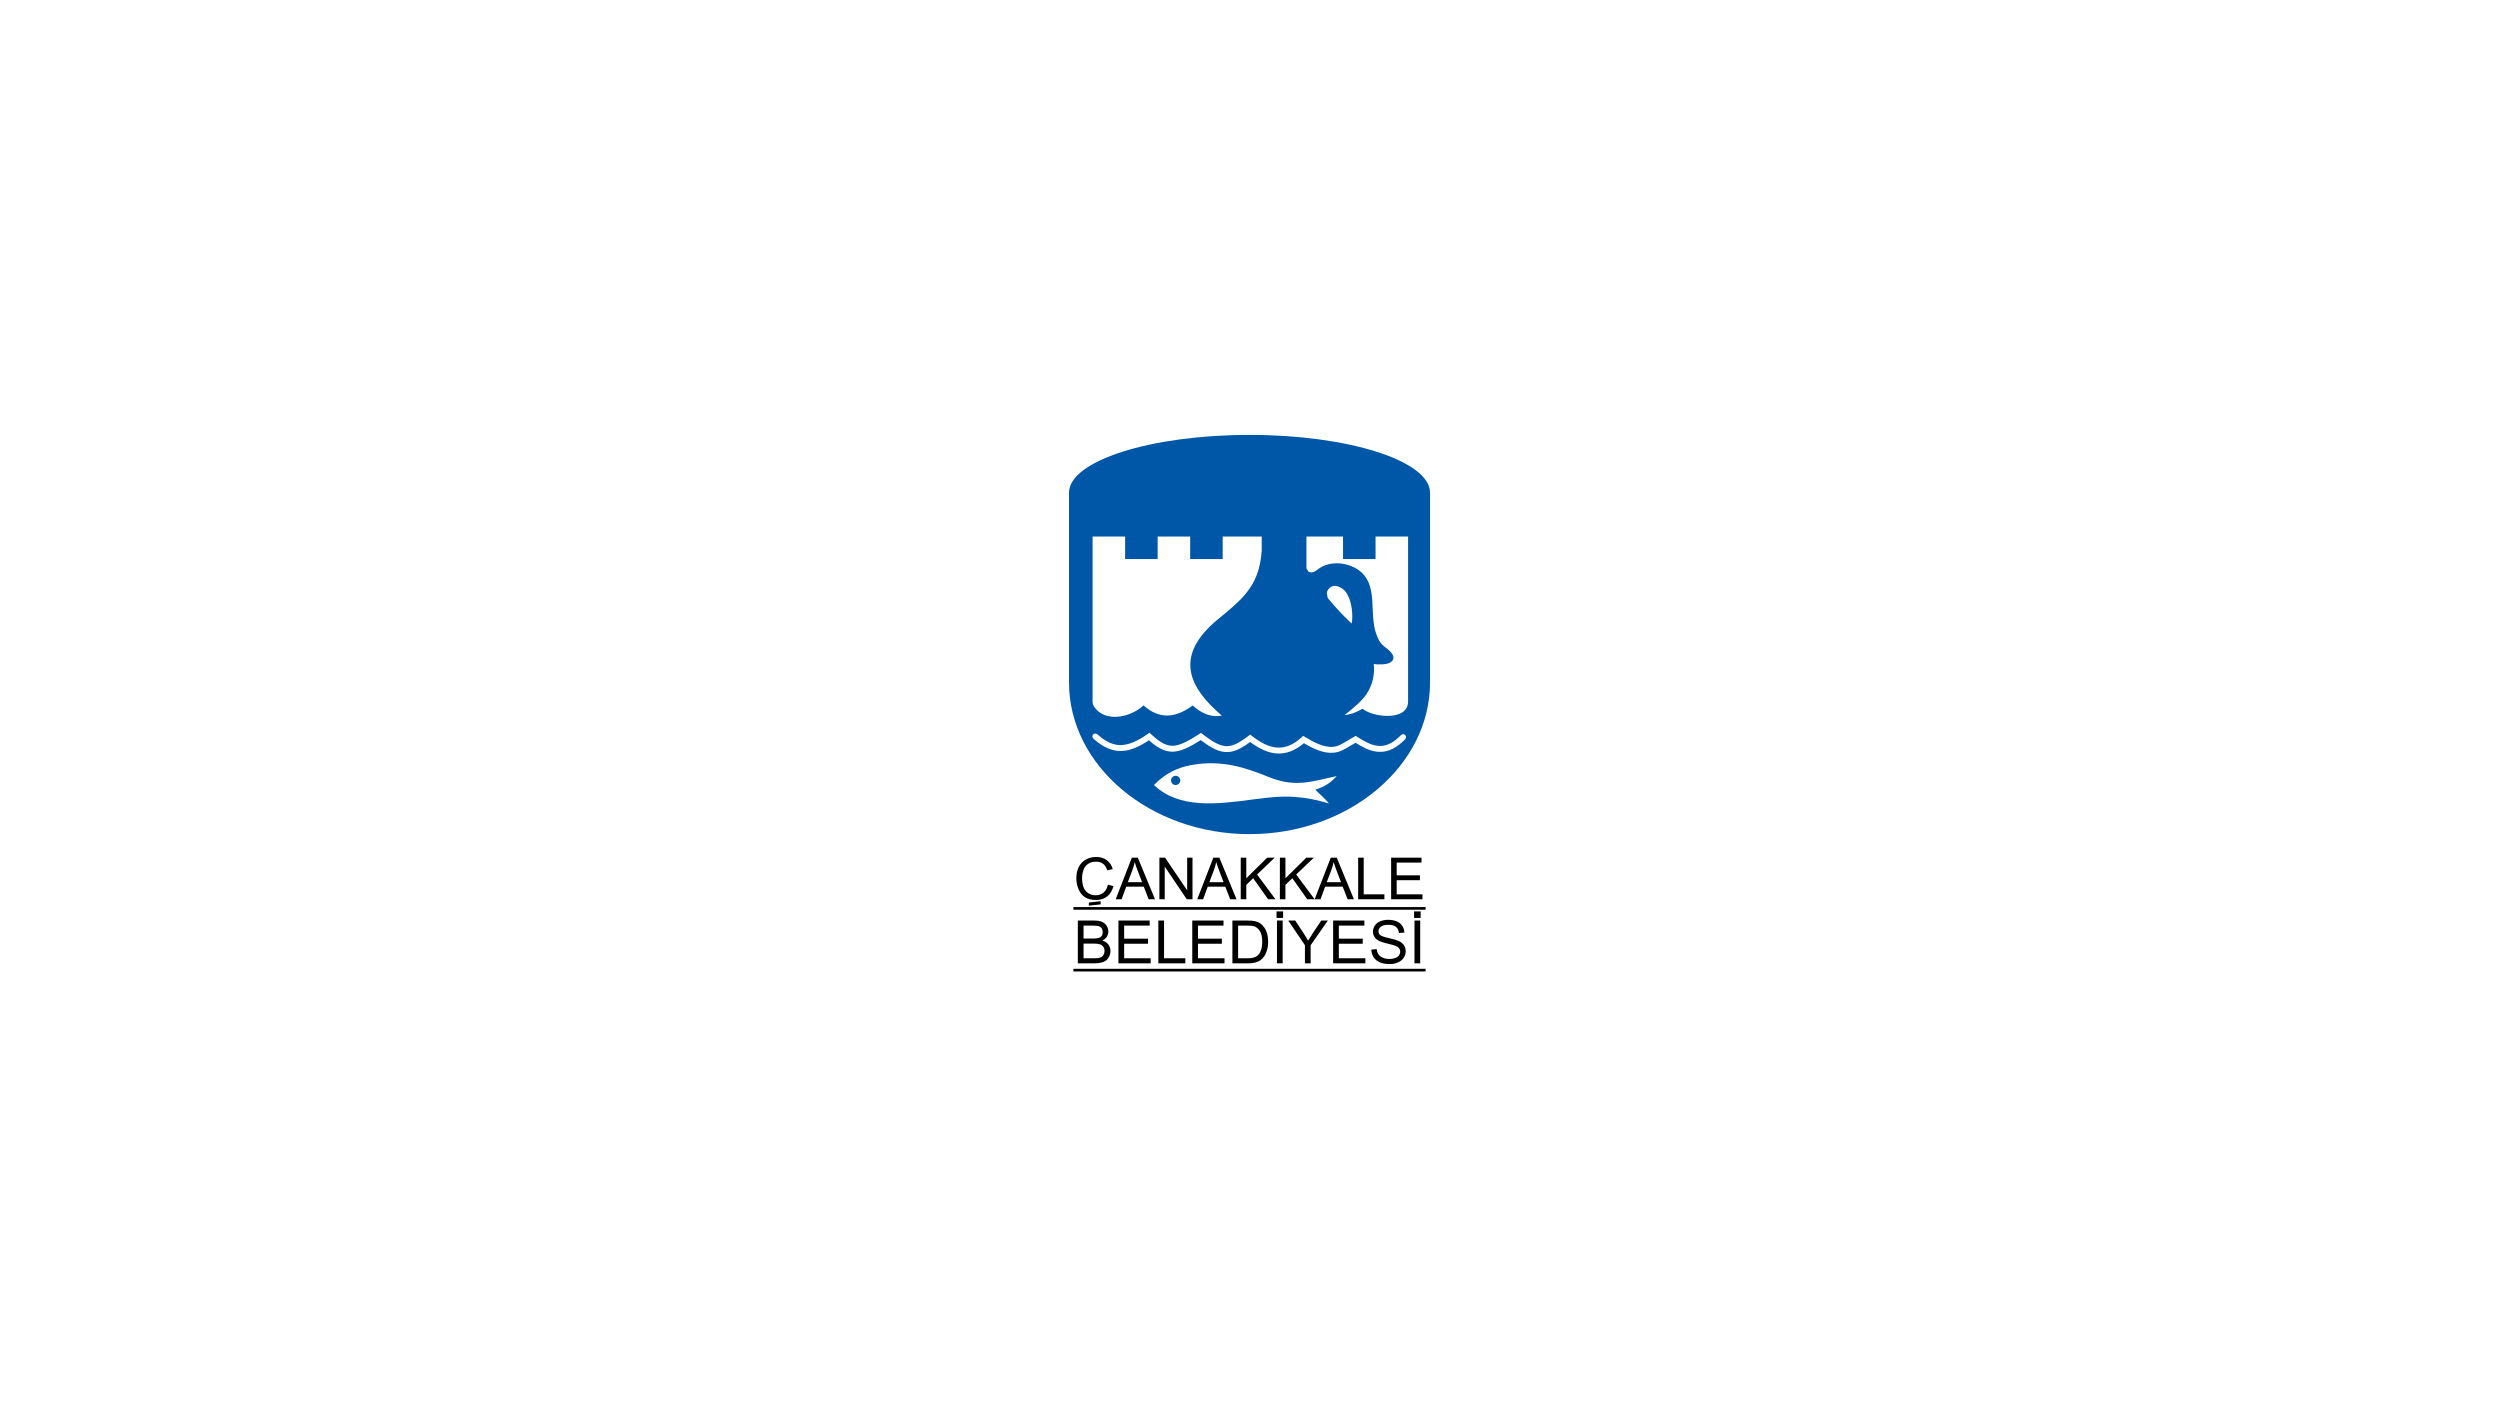
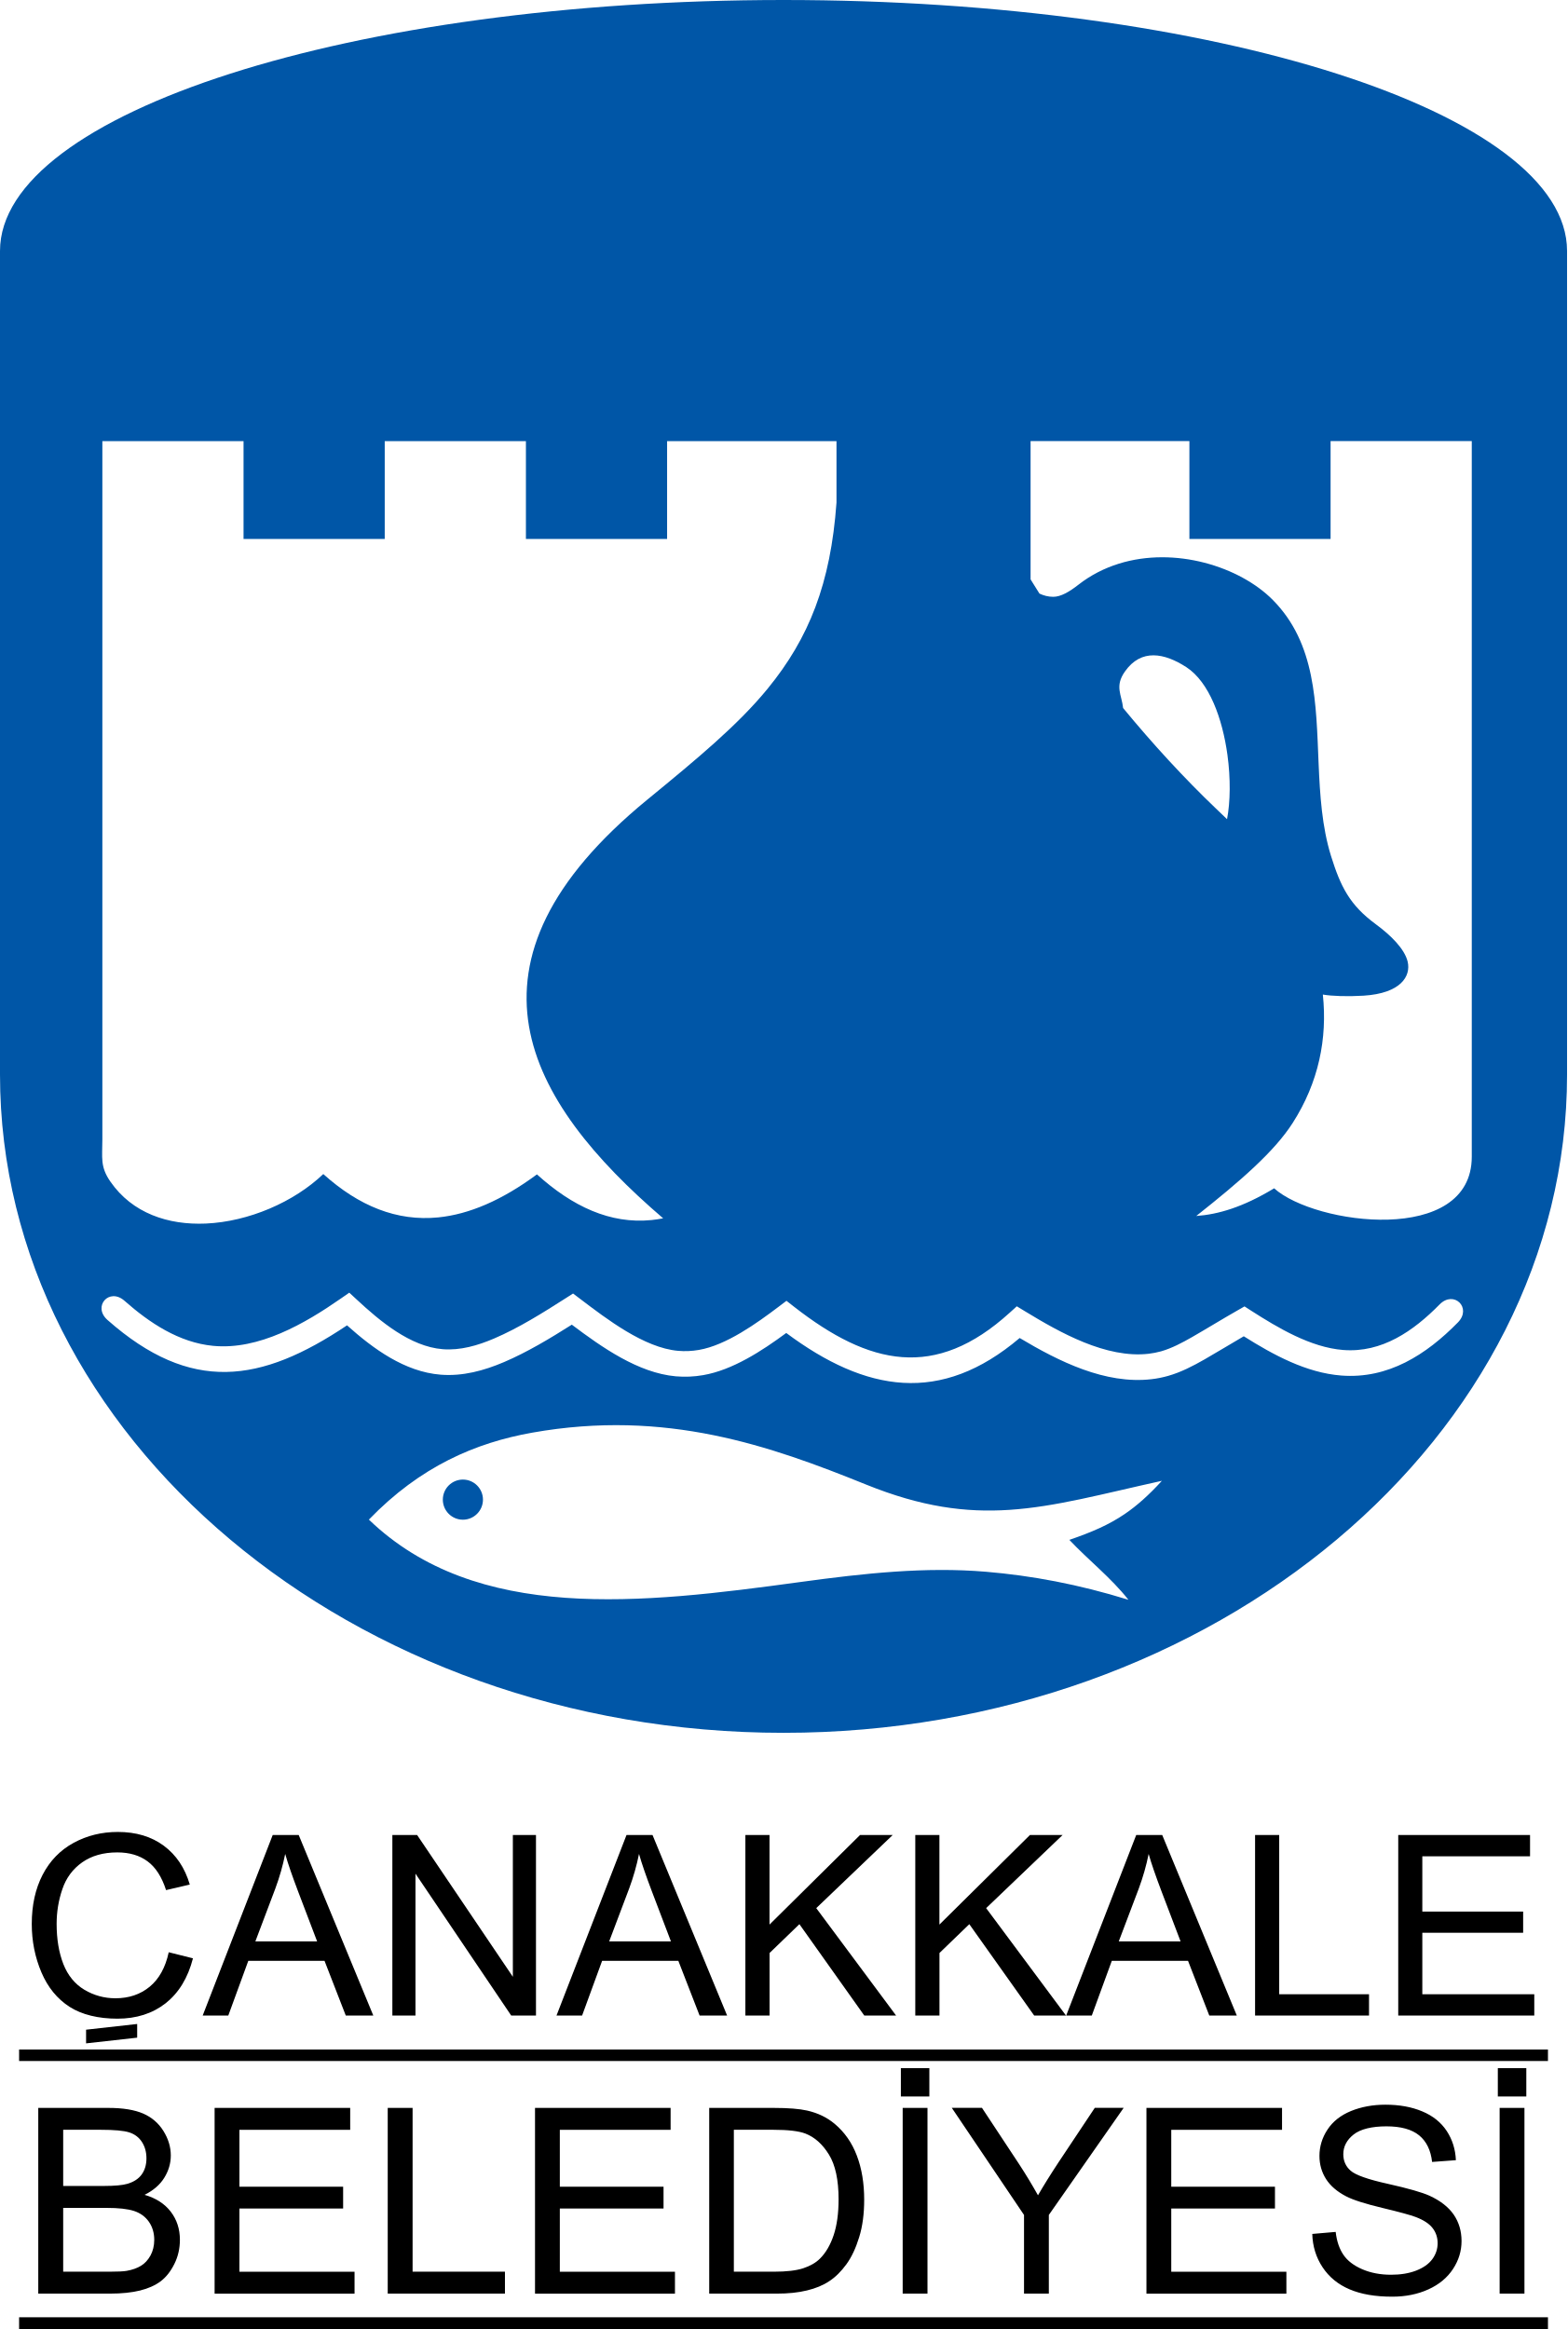
- <svg xmlns="http://www.w3.org/2000/svg" version="1.1" id="Layer_1" x="0px" y="0px" viewBox="0 0 1920 1080" style="enable-background:new 0 0 1920 1080;" xml:space="preserve">
-   <g>
-     <path style="fill-rule:evenodd;clip-rule:evenodd;fill:#0056A7;" d="M821,384.582l0-6.171C821,353.985,883.385,334,959.633,334l0,0   c76.248,0,138.633,19.985,138.633,44.411v6.171h0v139.559c0,64.061-62.385,116.474-138.633,116.474l0,0   C883.385,640.616,821,588.203,821,524.141V384.582L821,384.582z M938.336,549.567c-0.697,0.139-1.388,0.243-2.074,0.311   c-7.293,0.726-13.981-2.394-20.272-8.075c-6.215,4.601-12.005,7.064-17.457,7.607c-7.318,0.728-14.026-2.003-20.335-7.669   c-5.211,4.97-13.196,8.424-20.779,8.757c-6.663,0.293-13.016-1.824-16.903-7.438c-1.825-2.636-1.406-4.225-1.406-7.443V412.059   h24.979v17.309h24.979v-17.309h24.979v17.309h24.979v-17.309H969v10.867c-1.032,14.367-4.892,23.997-12.152,32.889   c-5.256,6.438-12.4,12.36-21.327,19.677C900.222,504.421,914.077,528.771,938.336,549.567L938.336,549.567z M1038.092,478.939   c-0.645-0.621-1.296-1.244-1.949-1.868c-5.547-5.297-11.159-11.388-16.435-17.794c-0.245-2.347-1.539-3.83,0.326-6.471   c2.892-4.097,7-3.262,10.865-0.756c4.054,2.628,6.392,9.1,7.268,15.518C1038.735,471.738,1038.687,475.883,1038.092,478.939   L1038.092,478.939z M1046.439,544.264c-5.546,3.361-9.912,4.625-13.792,4.901c7.771-6.135,13.851-11.424,17.073-16.466   c4.597-7.193,6.149-14.933,5.334-22.715c1.619,0.283,4.344,0.371,7.176,0.196c6.653-0.409,8.417-3.47,7.826-6.009   c-0.517-2.221-2.907-4.632-5.659-6.655c-4.612-3.388-6.214-6.651-7.896-12.045c-1.615-5.183-1.965-10.77-2.199-16.345   c-0.446-10.645-0.472-21.253-8.086-28.951c-5.872-5.937-17.349-9.518-27.263-6.431c-2.527,0.787-4.955,2.009-7.167,3.741   c-1.559,1.22-3.103,2.131-4.436,2.121c-0.865-0.007-1.672-0.214-2.429-0.571c-0.493-0.775-0.977-1.548-1.449-2.317l-0.125-0.207   v-24.453h28.101v17.309h24.979v-17.309h24.979v126.62C1081.405,554.415,1053.646,550.771,1046.439,544.264L1046.439,544.264z    M1041.048,570.446c-2.317,1.346-4.597,2.749-6.922,4.077c-2.067,1.181-4.18,2.28-6.48,2.935c-0.959,0.273-1.935,0.465-2.926,0.578   c-8.188,0.937-16.378-3.154-23.313-7.287c-13.947,11.835-27.204,9.608-41.301-0.892c-4.316,3.188-9.524,6.574-14.703,7.46   c-1.604,0.275-3.22,0.353-4.842,0.21c-6.637-0.585-13.073-5.128-18.402-9.139c-3.823,2.424-7.867,4.863-11.986,6.623   c-3.565,1.524-7.312,2.545-11.221,2.233c-6.356-0.508-11.895-4.556-16.562-8.73c-15.253,10.223-27.607,12.093-42.381-0.951   c-2.701-2.385,0.301-5.785,3.002-3.4c4.437,3.917,9.664,7.4,15.704,7.978c8.088,0.773,16.199-3.927,22.58-8.372l1.498-1.044   l1.339,1.241c4.044,3.747,9.432,8.298,15.181,8.757c3.142,0.251,6.216-0.659,9.076-1.882c4.357-1.862,8.671-4.573,12.658-7.123   l1.331-0.851l1.259,0.954c4.664,3.531,11.297,8.657,17.321,9.188c1.234,0.109,2.459,0.046,3.68-0.162   c4.855-0.831,10.264-4.726,14.111-7.639l1.389-1.052l1.374,1.071c13.292,10.363,24.938,13.008,38.121,1.045l1.255-1.14l1.448,0.882   c6.175,3.762,14.35,8.376,21.867,7.516c0.745-0.085,1.477-0.229,2.199-0.435c1.922-0.547,3.743-1.522,5.471-2.51   c2.721-1.556,5.383-3.211,8.112-4.761l1.191-0.676l1.153,0.739c4.764,3.054,10.545,6.523,16.307,6.974   c6.865,0.537,12.45-3.369,17.055-8.059c2.525-2.571,5.76,0.607,3.237,3.178c-5.605,5.709-12.346,10.052-20.645,9.403   C1052.091,576.898,1046.263,573.727,1041.048,570.446L1041.048,570.446z M886.256,602.891c9.108-9.438,18.902-13.61,28.901-15.386   c23.688-4.207,42.117,2.326,59.072,9.177c9.815,3.966,17.605,4.992,25.353,4.485c8.248-0.54,16.447-2.818,26.989-5.136   c-2.325,2.545-4.395,4.397-6.58,5.879c-2.809,1.906-5.81,3.2-9.79,4.566c3.378,3.586,7.379,6.704,10.446,10.602   c-8.882-2.746-17.133-4.282-25.199-4.96c-10.697-0.9-21.436,0.256-32.799,1.809C934.437,617.783,905.322,621.208,886.256,602.891   L886.256,602.891z M902.899,595.797c1.958,0,3.547,1.588,3.547,3.547c0,1.958-1.588,3.547-3.547,3.547   c-1.959,0-3.547-1.588-3.547-3.547C899.352,597.385,900.94,595.797,902.899,595.797L902.899,595.797z" />
-     <path d="M824.383,744.017h270.499v2.087H824.383V744.017L824.383,744.017z M824.383,696.651h270.499v2.029H824.383V696.651   L824.383,696.651z M836.232,693.143l9.043-1.006v2.417l-9.043,1.006V693.143L836.232,693.143z M1068.391,690.644v-31.952h23.321   v3.771h-19.055v9.783h17.845v3.749h-17.845v10.876h19.806v3.772H1068.391L1068.391,690.644z M1043.058,690.644v-31.952h4.274v28.18   h15.885v3.772H1043.058L1043.058,690.644z M1018.941,677.521h10.943l-3.372-8.846c-1.022-2.686-1.787-4.895-2.283-6.628   c-0.413,2.053-0.992,4.084-1.742,6.107L1018.941,677.521L1018.941,677.521z M1009.635,690.644l12.393-31.952h4.596l13.204,31.952   h-4.867l-3.763-9.679h-13.489l-3.538,9.679H1009.635L1009.635,690.644z M982.942,690.644v-31.952h4.274v15.846l16.02-15.846h5.784   l-13.534,12.944l14.128,19.007h-5.633l-11.484-16.173l-5.28,5.103v11.07H982.942L982.942,690.644z M952.884,690.644v-31.952h4.273   v15.846l16.02-15.846h5.784l-13.535,12.944l14.128,19.007h-5.633l-11.484-16.173l-5.28,5.103v11.07H952.884L952.884,690.644z    M928.768,677.521h10.943l-3.372-8.846c-1.021-2.686-1.788-4.895-2.283-6.628c-0.413,2.053-0.992,4.084-1.743,6.107   L928.768,677.521L928.768,677.521z M919.462,690.644l12.393-31.952h4.596l13.204,31.952h-4.867l-3.763-9.679h-13.489l-3.537,9.679   H919.462L919.462,690.644z M890.418,690.644v-31.952h4.379l16.944,25.085v-25.085h4.093v31.952h-4.379l-16.944-25.108v25.108   H890.418L890.418,690.644z M866.166,677.521h10.943l-3.372-8.846c-1.021-2.686-1.788-4.895-2.283-6.628   c-0.413,2.053-0.992,4.084-1.743,6.107L866.166,677.521L866.166,677.521z M856.86,690.644l12.393-31.952h4.596l13.204,31.952   h-4.867l-3.763-9.679h-13.489l-3.537,9.679H856.86L856.86,690.644z M850.874,679.44l4.274,1.071   c-0.894,3.467-2.509,6.115-4.829,7.945c-2.328,1.823-5.167,2.73-8.532,2.73c-3.477,0-6.301-0.699-8.48-2.098   c-2.178-1.406-3.838-3.437-4.972-6.093c-1.134-2.663-1.705-5.52-1.705-8.57c0-3.325,0.639-6.227,1.923-8.704   c1.284-2.477,3.109-4.359,5.483-5.646c2.366-1.287,4.972-1.927,7.819-1.927c3.229,0,5.941,0.811,8.141,2.44   c2.201,1.629,3.733,3.913,4.597,6.866l-4.198,0.982c-0.751-2.329-1.833-4.017-3.26-5.081c-1.42-1.064-3.207-1.592-5.37-1.592   c-2.479,0-4.544,0.588-6.212,1.763c-1.667,1.183-2.839,2.76-3.507,4.746c-0.676,1.979-1.014,4.025-1.014,6.13   c0,2.723,0.398,5.089,1.194,7.119c0.804,2.024,2.043,3.541,3.733,4.546c1.69,1.004,3.515,1.503,5.483,1.503   c2.388,0,4.408-0.684,6.068-2.046C849.169,684.157,850.288,682.126,850.874,679.44L850.874,679.44z M1086.014,704.959v-5.019h5.044   v5.019H1086.014L1086.014,704.959z M1086.331,739.843v-32.864h4.388v32.864H1086.331L1086.331,739.843z M1053.175,729.284   l4.141-0.359c0.193,1.645,0.649,2.992,1.367,4.048c0.719,1.056,1.831,1.905,3.338,2.556c1.506,0.65,3.206,0.972,5.091,0.972   c1.676,0,3.151-0.245,4.434-0.734c1.282-0.497,2.24-1.171,2.866-2.028c0.626-0.865,0.942-1.798,0.942-2.816   c0-1.033-0.301-1.928-0.911-2.701c-0.603-0.773-1.599-1.416-2.982-1.936c-0.896-0.344-2.858-0.88-5.91-1.607   c-3.044-0.727-5.183-1.408-6.404-2.051c-1.584-0.819-2.766-1.844-3.546-3.061c-0.773-1.217-1.159-2.579-1.159-4.094   c0-1.653,0.471-3.206,1.422-4.645c0.95-1.446,2.341-2.54,4.164-3.29c1.831-0.742,3.855-1.117,6.087-1.117   c2.464,0,4.627,0.39,6.512,1.178c1.877,0.78,3.322,1.936,4.334,3.458c1.004,1.523,1.552,3.252,1.63,5.18l-4.21,0.313   c-0.231-2.074-0.996-3.65-2.302-4.706c-1.305-1.064-3.229-1.591-5.778-1.591c-2.657,0-4.589,0.482-5.809,1.446   c-1.213,0.964-1.823,2.127-1.823,3.481c0,1.186,0.433,2.158,1.29,2.915c0.85,0.765,3.052,1.546,6.621,2.341   c3.569,0.803,6.018,1.5,7.346,2.096c1.932,0.888,3.361,2.005,4.28,3.351c0.919,1.354,1.375,2.915,1.375,4.675   c0,1.752-0.502,3.397-1.514,4.943c-1.012,1.545-2.464,2.747-4.357,3.612c-1.893,0.857-4.025,1.286-6.389,1.286   c-3.005,0-5.523-0.429-7.547-1.301c-2.032-0.865-3.623-2.165-4.782-3.91C1053.839,733.454,1053.229,731.48,1053.175,729.284   L1053.175,729.284z M1023.843,739.843v-32.864h23.986v3.879h-19.599v10.062h18.355v3.857h-18.355v11.187h20.371v3.88H1023.843   L1023.843,739.843z M1002.182,739.843v-13.918l-12.785-18.945h5.338l6.543,9.909c1.205,1.852,2.325,3.703,3.368,5.563   c0.997-1.721,2.202-3.658,3.623-5.808l6.427-9.664h5.114l-13.241,18.945v13.918H1002.182L1002.182,739.843z M980.39,704.959v-5.019   h5.044v5.019H980.39L980.39,704.959z M980.706,739.843v-32.864h4.388v32.864H980.706L980.706,739.843z M950.872,735.964h7.084   c2.186,0,3.909-0.199,5.153-0.604c1.244-0.406,2.233-0.972,2.974-1.706c1.043-1.025,1.854-2.418,2.433-4.155   c0.579-1.744,0.873-3.849,0.873-6.335c0-3.436-0.571-6.076-1.707-7.92c-1.143-1.852-2.526-3.083-4.156-3.711   c-1.174-0.452-3.074-0.674-5.678-0.674h-6.976V735.964L950.872,735.964z M946.485,739.843v-32.864h11.425   c2.58,0,4.55,0.16,5.91,0.474c1.9,0.429,3.523,1.217,4.867,2.349c1.746,1.469,3.059,3.336,3.924,5.616   c0.873,2.28,1.305,4.882,1.305,7.812c0,2.495-0.293,4.706-0.888,6.634c-0.587,1.928-1.337,3.527-2.263,4.79   c-0.919,1.262-1.924,2.257-3.02,2.976c-1.089,0.727-2.41,1.278-3.956,1.653c-1.553,0.375-3.33,0.559-5.33,0.559H946.485   L946.485,739.843z M915.662,739.843v-32.864h23.986v3.879H920.05v10.062h18.355v3.857H920.05v11.187h20.371v3.88H915.662   L915.662,739.843z M889.605,739.843v-32.864h4.395v28.984h16.339v3.88H889.605L889.605,739.843z M858.968,739.843v-32.864h23.986   v3.879h-19.599v10.062h18.355v3.857h-18.355v11.187h20.371v3.88H858.968L858.968,739.843z M832.17,735.964h8.258   c1.421,0,2.418-0.054,2.99-0.153c1.012-0.184,1.854-0.482,2.534-0.903c0.68-0.413,1.236-1.025,1.676-1.821   c0.433-0.803,0.657-1.722,0.657-2.77c0-1.224-0.317-2.288-0.95-3.198c-0.633-0.903-1.514-1.538-2.642-1.905   c-1.12-0.36-2.742-0.543-4.851-0.543h-7.671V735.964L832.17,735.964z M832.17,720.791h7.177c1.939,0,3.337-0.13,4.187-0.383   c1.113-0.329,1.955-0.872,2.518-1.638c0.564-0.765,0.85-1.722,0.85-2.869c0-1.086-0.263-2.051-0.788-2.877   c-0.533-0.834-1.29-1.4-2.263-1.706c-0.981-0.306-2.665-0.459-5.052-0.459h-6.628V720.791L832.17,720.791z M827.774,739.843   v-32.864h12.453c2.534,0,4.565,0.336,6.095,0.995c1.537,0.666,2.735,1.691,3.6,3.076c0.865,1.377,1.306,2.824,1.306,4.338   c0,1.4-0.386,2.724-1.159,3.964c-0.765,1.24-1.931,2.242-3.484,3.007c2.008,0.582,3.546,1.576,4.627,2.977   c1.081,1.408,1.622,3.068,1.622,4.981c0,1.538-0.332,2.969-0.989,4.293c-0.656,1.323-1.468,2.341-2.433,3.061   c-0.966,0.719-2.178,1.255-3.631,1.622c-1.453,0.367-3.237,0.551-5.354,0.551H827.774L827.774,739.843z" />
+ <svg xmlns="http://www.w3.org/2000/svg" id="Layer_2" data-name="Layer 2" viewBox="0 0 277.27 412.1">
+   <defs>
+     <style>
+       .cls-1 {
+         fill: #0056a7;
+         fill-rule: evenodd;
+       }
+     </style>
+   </defs>
+   <g id="Layer_1-2" data-name="Layer 1">
+     <g>
+       <path class="cls-1" d="M0,50.58v-6.17C0,19.98,62.39,0,138.63,0h0c76.25,0,138.63,19.98,138.63,44.41v6.17h0v139.56c0,64.06-62.39,116.47-138.63,116.47h0c-76.25,0-138.63-52.41-138.63-116.47V50.58h0ZM117.34,215.57c-.7.14-1.39.24-2.07.31-7.29.73-13.98-2.39-20.27-8.08-6.22,4.6-12.01,7.06-17.46,7.61-7.32.73-14.03-2-20.34-7.67-5.21,4.97-13.2,8.42-20.78,8.76-6.66.29-13.02-1.82-16.9-7.44-1.83-2.64-1.41-4.22-1.41-7.44v-123.56h24.98v17.31h24.98v-17.31h24.98v17.31h24.98v-17.31h29.97v10.87c-1.03,14.37-4.89,24-12.15,32.89-5.26,6.44-12.4,12.36-21.33,19.68-35.3,28.93-21.44,53.28,2.82,74.08h0ZM217.09,144.94c-.65-.62-1.3-1.24-1.95-1.87-5.55-5.3-11.16-11.39-16.43-17.79-.24-2.35-1.54-3.83.33-6.47,2.89-4.1,7-3.26,10.86-.76,4.05,2.63,6.39,9.1,7.27,15.52.57,4.17.52,8.32-.07,11.37h0ZM225.44,210.26c-5.55,3.36-9.91,4.62-13.79,4.9,7.77-6.14,13.85-11.42,17.07-16.47,4.6-7.19,6.15-14.93,5.33-22.71,1.62.28,4.34.37,7.18.2,6.65-.41,8.42-3.47,7.83-6.01-.52-2.22-2.91-4.63-5.66-6.65-4.61-3.39-6.21-6.65-7.9-12.05-1.61-5.18-1.96-10.77-2.2-16.35-.45-10.64-.47-21.25-8.09-28.95-5.87-5.94-17.35-9.52-27.26-6.43-2.53.79-4.96,2.01-7.17,3.74-1.56,1.22-3.1,2.13-4.44,2.12-.86,0-1.67-.21-2.43-.57-.49-.77-.98-1.55-1.45-2.32l-.12-.21v-24.45h28.1v17.31h24.98v-17.31h24.98v126.62c0,15.74-27.76,12.09-34.97,5.59h0ZM220.05,236.45c-2.32,1.35-4.6,2.75-6.92,4.08-2.07,1.18-4.18,2.28-6.48,2.93-.96.27-1.94.47-2.93.58-8.19.94-16.38-3.15-23.31-7.29-13.95,11.84-27.2,9.61-41.3-.89-4.32,3.19-9.52,6.57-14.7,7.46-1.6.28-3.22.35-4.84.21-6.64-.59-13.07-5.13-18.4-9.14-3.82,2.42-7.87,4.86-11.99,6.62-3.57,1.52-7.31,2.54-11.22,2.23-6.36-.51-11.9-4.56-16.56-8.73-15.25,10.22-27.61,12.09-42.38-.95-2.7-2.39.3-5.78,3-3.4,4.44,3.92,9.66,7.4,15.7,7.98,8.09.77,16.2-3.93,22.58-8.37l1.5-1.04,1.34,1.24c4.04,3.75,9.43,8.3,15.18,8.76,3.14.25,6.22-.66,9.08-1.88,4.36-1.86,8.67-4.57,12.66-7.12l1.33-.85,1.26.95c4.66,3.53,11.3,8.66,17.32,9.19,1.23.11,2.46.05,3.68-.16,4.85-.83,10.26-4.73,14.11-7.64l1.39-1.05,1.37,1.07c13.29,10.36,24.94,13.01,38.12,1.04l1.26-1.14,1.45.88c6.17,3.76,14.35,8.38,21.87,7.52.74-.09,1.48-.23,2.2-.43,1.92-.55,3.74-1.52,5.47-2.51,2.72-1.56,5.38-3.21,8.11-4.76l1.19-.68,1.15.74c4.76,3.05,10.55,6.52,16.31,6.97,6.86.54,12.45-3.37,17.06-8.06,2.53-2.57,5.76.61,3.24,3.18-5.6,5.71-12.35,10.05-20.65,9.4-6.19-.48-12.02-3.66-17.23-6.94h0ZM65.26,268.89c9.11-9.44,18.9-13.61,28.9-15.39,23.69-4.21,42.12,2.33,59.07,9.18,9.82,3.97,17.6,4.99,25.35,4.48,8.25-.54,16.45-2.82,26.99-5.14-2.32,2.54-4.4,4.4-6.58,5.88-2.81,1.91-5.81,3.2-9.79,4.57,3.38,3.59,7.38,6.7,10.45,10.6-8.88-2.75-17.13-4.28-25.2-4.96-10.7-.9-21.44.26-32.8,1.81-28.21,3.86-57.33,7.28-76.39-11.04h0ZM81.9,261.8c1.96,0,3.55,1.59,3.55,3.55s-1.59,3.55-3.55,3.55-3.55-1.59-3.55-3.55,1.59-3.55,3.55-3.55h0Z" />
+       <path d="M3.38,410.02h270.5v2.09H3.38v-2.09h0ZM3.38,362.65h270.5v2.03H3.38v-2.03h0ZM15.23,359.14l9.04-1.01v2.42l-9.04,1.01v-2.42h0ZM247.39,356.64v-31.95h23.32v3.77h-19.06v9.78h17.84v3.75h-17.84v10.88h19.81v3.77h-24.07ZM222.06,356.64v-31.95h4.27v28.18h15.89v3.77h-20.16ZM197.94,343.52h10.94l-3.37-8.85c-1.02-2.69-1.79-4.9-2.28-6.63-.41,2.05-.99,4.08-1.74,6.11l-3.55,9.37h0ZM188.64,356.64l12.39-31.95h4.6l13.2,31.95h-4.87l-3.76-9.68h-13.49l-3.54,9.68h-4.54ZM161.94,356.64v-31.95h4.27v15.85l16.02-15.85h5.78l-13.53,12.94,14.13,19.01h-5.63l-11.48-16.17-5.28,5.1v11.07h-4.27ZM131.88,356.64v-31.95h4.27v15.85l16.02-15.85h5.78l-13.53,12.94,14.13,19.01h-5.63l-11.48-16.17-5.28,5.1v11.07h-4.27ZM107.77,343.52h10.94l-3.37-8.85c-1.02-2.69-1.79-4.9-2.28-6.63-.41,2.05-.99,4.08-1.74,6.11l-3.54,9.37h0ZM98.46,356.64l12.39-31.95h4.6l13.2,31.95h-4.87l-3.76-9.68h-13.49l-3.54,9.68h-4.54ZM69.42,356.64v-31.95h4.38l16.94,25.09v-25.09h4.09v31.95h-4.38l-16.94-25.11v25.11h-4.09ZM45.17,343.52h10.94l-3.37-8.85c-1.02-2.69-1.79-4.9-2.28-6.63-.41,2.05-.99,4.08-1.74,6.11l-3.54,9.37h0ZM35.86,356.64l12.39-31.95h4.6l13.2,31.95h-4.87l-3.76-9.68h-13.49l-3.54,9.68h-4.54ZM29.87,345.44l4.27,1.07c-.89,3.47-2.51,6.11-4.83,7.95-2.33,1.82-5.17,2.73-8.53,2.73s-6.3-.7-8.48-2.1c-2.18-1.41-3.84-3.44-4.97-6.09-1.13-2.66-1.71-5.52-1.71-8.57,0-3.33.64-6.23,1.92-8.7s3.11-4.36,5.48-5.65c2.37-1.29,4.97-1.93,7.82-1.93,3.23,0,5.94.81,8.14,2.44,2.2,1.63,3.73,3.91,4.6,6.87l-4.2.98c-.75-2.33-1.83-4.02-3.26-5.08-1.42-1.06-3.21-1.59-5.37-1.59-2.48,0-4.54.59-6.21,1.76-1.67,1.18-2.84,2.76-3.51,4.75-.68,1.98-1.01,4.03-1.01,6.13,0,2.72.4,5.09,1.19,7.12.8,2.02,2.04,3.54,3.73,4.55,1.69,1,3.52,1.5,5.48,1.5,2.39,0,4.41-.68,6.07-2.05,1.66-1.37,2.78-3.4,3.36-6.08h0ZM265.01,370.96v-5.02h5.04v5.02h-5.04ZM265.33,405.84v-32.86h4.39v32.86h-4.39ZM232.18,395.28l4.14-.36c.19,1.65.65,2.99,1.37,4.05.72,1.06,1.83,1.91,3.34,2.56,1.51.65,3.21.97,5.09.97,1.68,0,3.15-.24,4.43-.73,1.28-.5,2.24-1.17,2.87-2.03.63-.86.94-1.8.94-2.82s-.3-1.93-.91-2.7c-.6-.77-1.6-1.42-2.98-1.94-.9-.34-2.86-.88-5.91-1.61-3.04-.73-5.18-1.41-6.4-2.05-1.58-.82-2.77-1.84-3.55-3.06-.77-1.22-1.16-2.58-1.16-4.09,0-1.65.47-3.21,1.42-4.65.95-1.45,2.34-2.54,4.16-3.29,1.83-.74,3.85-1.12,6.09-1.12,2.46,0,4.63.39,6.51,1.18,1.88.78,3.32,1.94,4.33,3.46,1,1.52,1.55,3.25,1.63,5.18l-4.21.31c-.23-2.07-1-3.65-2.3-4.71-1.31-1.06-3.23-1.59-5.78-1.59s-4.59.48-5.81,1.45c-1.21.96-1.82,2.13-1.82,3.48,0,1.19.43,2.16,1.29,2.91.85.77,3.05,1.55,6.62,2.34,3.57.8,6.02,1.5,7.35,2.1,1.93.89,3.36,2.01,4.28,3.35.92,1.35,1.38,2.91,1.38,4.67s-.5,3.4-1.51,4.94c-1.01,1.54-2.46,2.75-4.36,3.61-1.89.86-4.03,1.29-6.39,1.29-3.01,0-5.52-.43-7.55-1.3-2.03-.86-3.62-2.16-4.78-3.91-1.15-1.73-1.76-3.71-1.82-5.9h0ZM202.84,405.84v-32.86h23.99v3.88h-19.6v10.06h18.35v3.86h-18.35v11.19h20.37v3.88h-24.76ZM181.18,405.84v-13.92l-12.78-18.95h5.34l6.54,9.91c1.21,1.85,2.33,3.7,3.37,5.56,1-1.72,2.2-3.66,3.62-5.81l6.43-9.66h5.11l-13.24,18.95v13.92h-4.39ZM159.39,370.96v-5.02h5.04v5.02h-5.04ZM159.71,405.84v-32.86h4.39v32.86h-4.39ZM129.87,401.96h7.08c2.19,0,3.91-.2,5.15-.6,1.24-.41,2.23-.97,2.97-1.71,1.04-1.03,1.85-2.42,2.43-4.16.58-1.74.87-3.85.87-6.34,0-3.44-.57-6.08-1.71-7.92-1.14-1.85-2.53-3.08-4.16-3.71-1.17-.45-3.07-.67-5.68-.67h-6.98v25.11h0ZM125.48,405.84v-32.86h11.42c2.58,0,4.55.16,5.91.47,1.9.43,3.52,1.22,4.87,2.35,1.75,1.47,3.06,3.34,3.92,5.62.87,2.28,1.3,4.88,1.3,7.81,0,2.49-.29,4.71-.89,6.63-.59,1.93-1.34,3.53-2.26,4.79-.92,1.26-1.92,2.26-3.02,2.98-1.09.73-2.41,1.28-3.96,1.65-1.55.38-3.33.56-5.33.56h-11.97ZM94.66,405.84v-32.86h23.99v3.88h-19.6v10.06h18.35v3.86h-18.35v11.19h20.37v3.88h-24.76ZM68.6,405.84v-32.86h4.4v28.98h16.34v3.88h-20.73ZM37.97,405.84v-32.86h23.99v3.88h-19.6v10.06h18.35v3.86h-18.35v11.19h20.37v3.88h-24.76ZM11.17,401.96h8.26c1.42,0,2.42-.05,2.99-.15,1.01-.18,1.85-.48,2.53-.9.68-.41,1.24-1.03,1.68-1.82.43-.8.66-1.72.66-2.77,0-1.22-.32-2.29-.95-3.2-.63-.9-1.51-1.54-2.64-1.91-1.12-.36-2.74-.54-4.85-.54h-7.67v11.29h0ZM11.17,386.79h7.18c1.94,0,3.34-.13,4.19-.38,1.11-.33,1.96-.87,2.52-1.64.56-.77.85-1.72.85-2.87,0-1.09-.26-2.05-.79-2.88-.53-.83-1.29-1.4-2.26-1.71-.98-.31-2.66-.46-5.05-.46h-6.63v9.93h0ZM6.77,405.84v-32.86h12.45c2.53,0,4.57.34,6.09.99,1.54.67,2.73,1.69,3.6,3.08.86,1.38,1.31,2.82,1.31,4.34,0,1.4-.39,2.72-1.16,3.96-.77,1.24-1.93,2.24-3.48,3.01,2.01.58,3.55,1.58,4.63,2.98,1.08,1.41,1.62,3.07,1.62,4.98,0,1.54-.33,2.97-.99,4.29-.66,1.32-1.47,2.34-2.43,3.06-.97.72-2.18,1.26-3.63,1.62s-3.24.55-5.35.55H6.77Z" />
+     </g>
  </g>
</svg>
